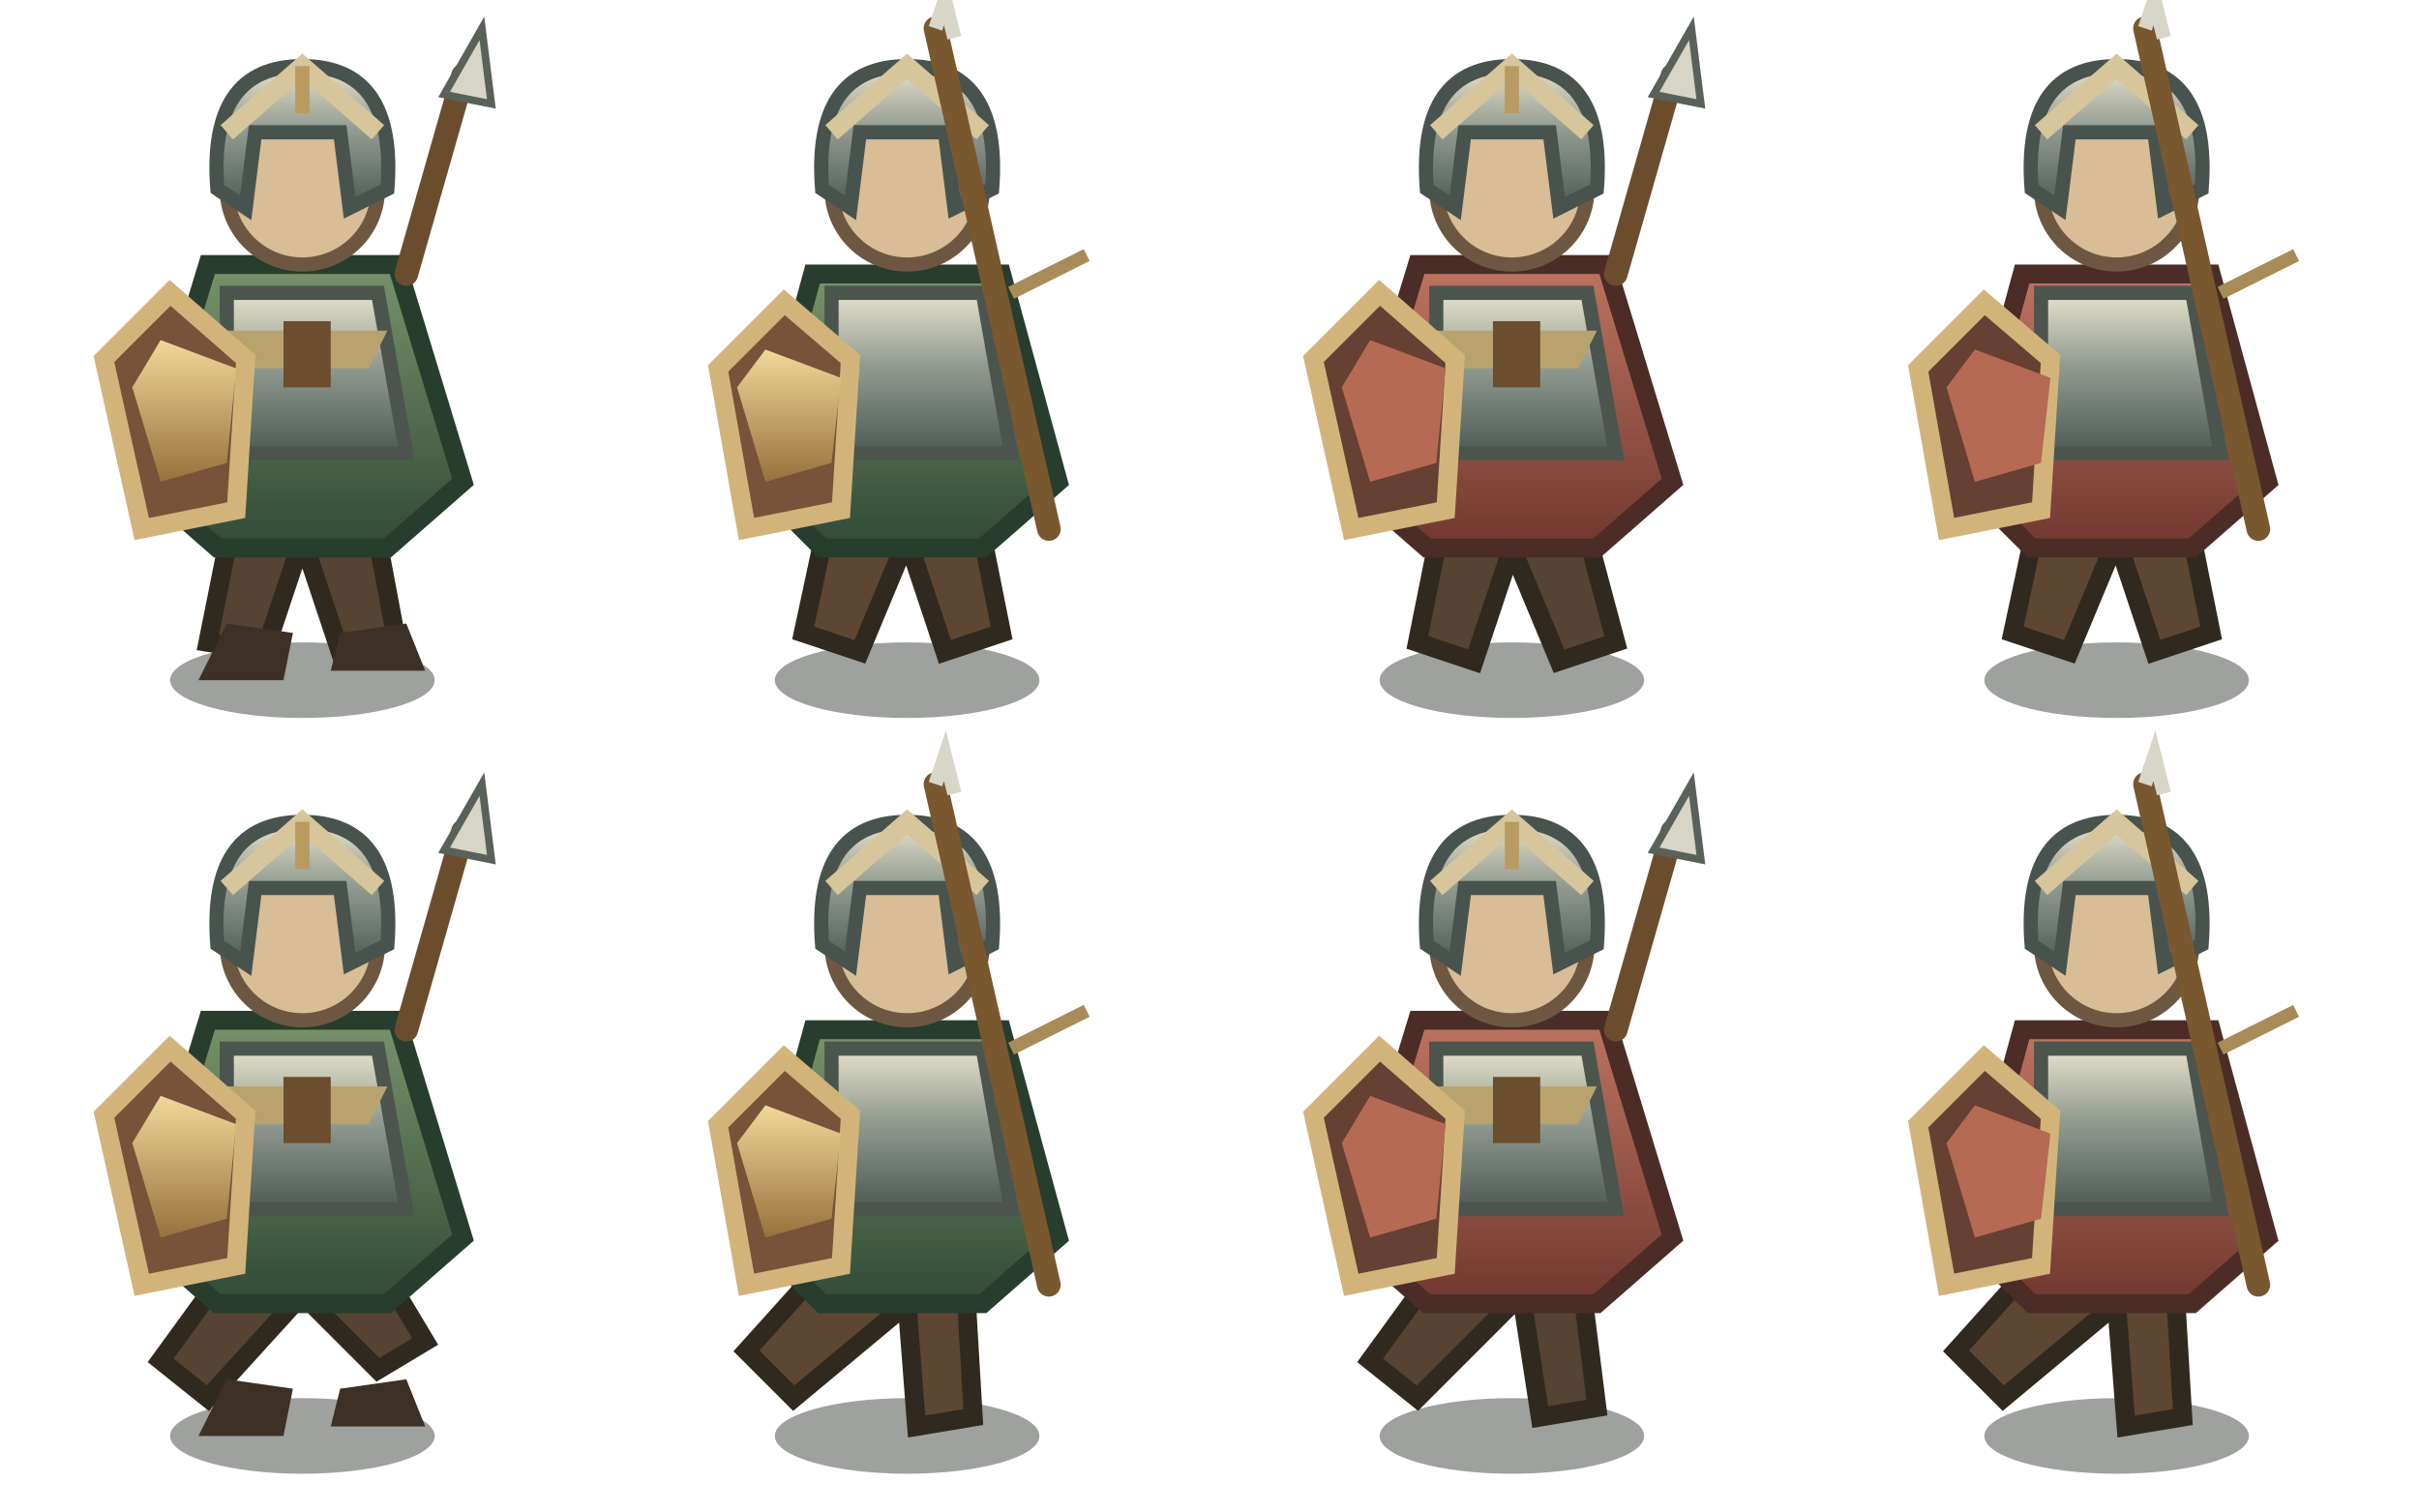
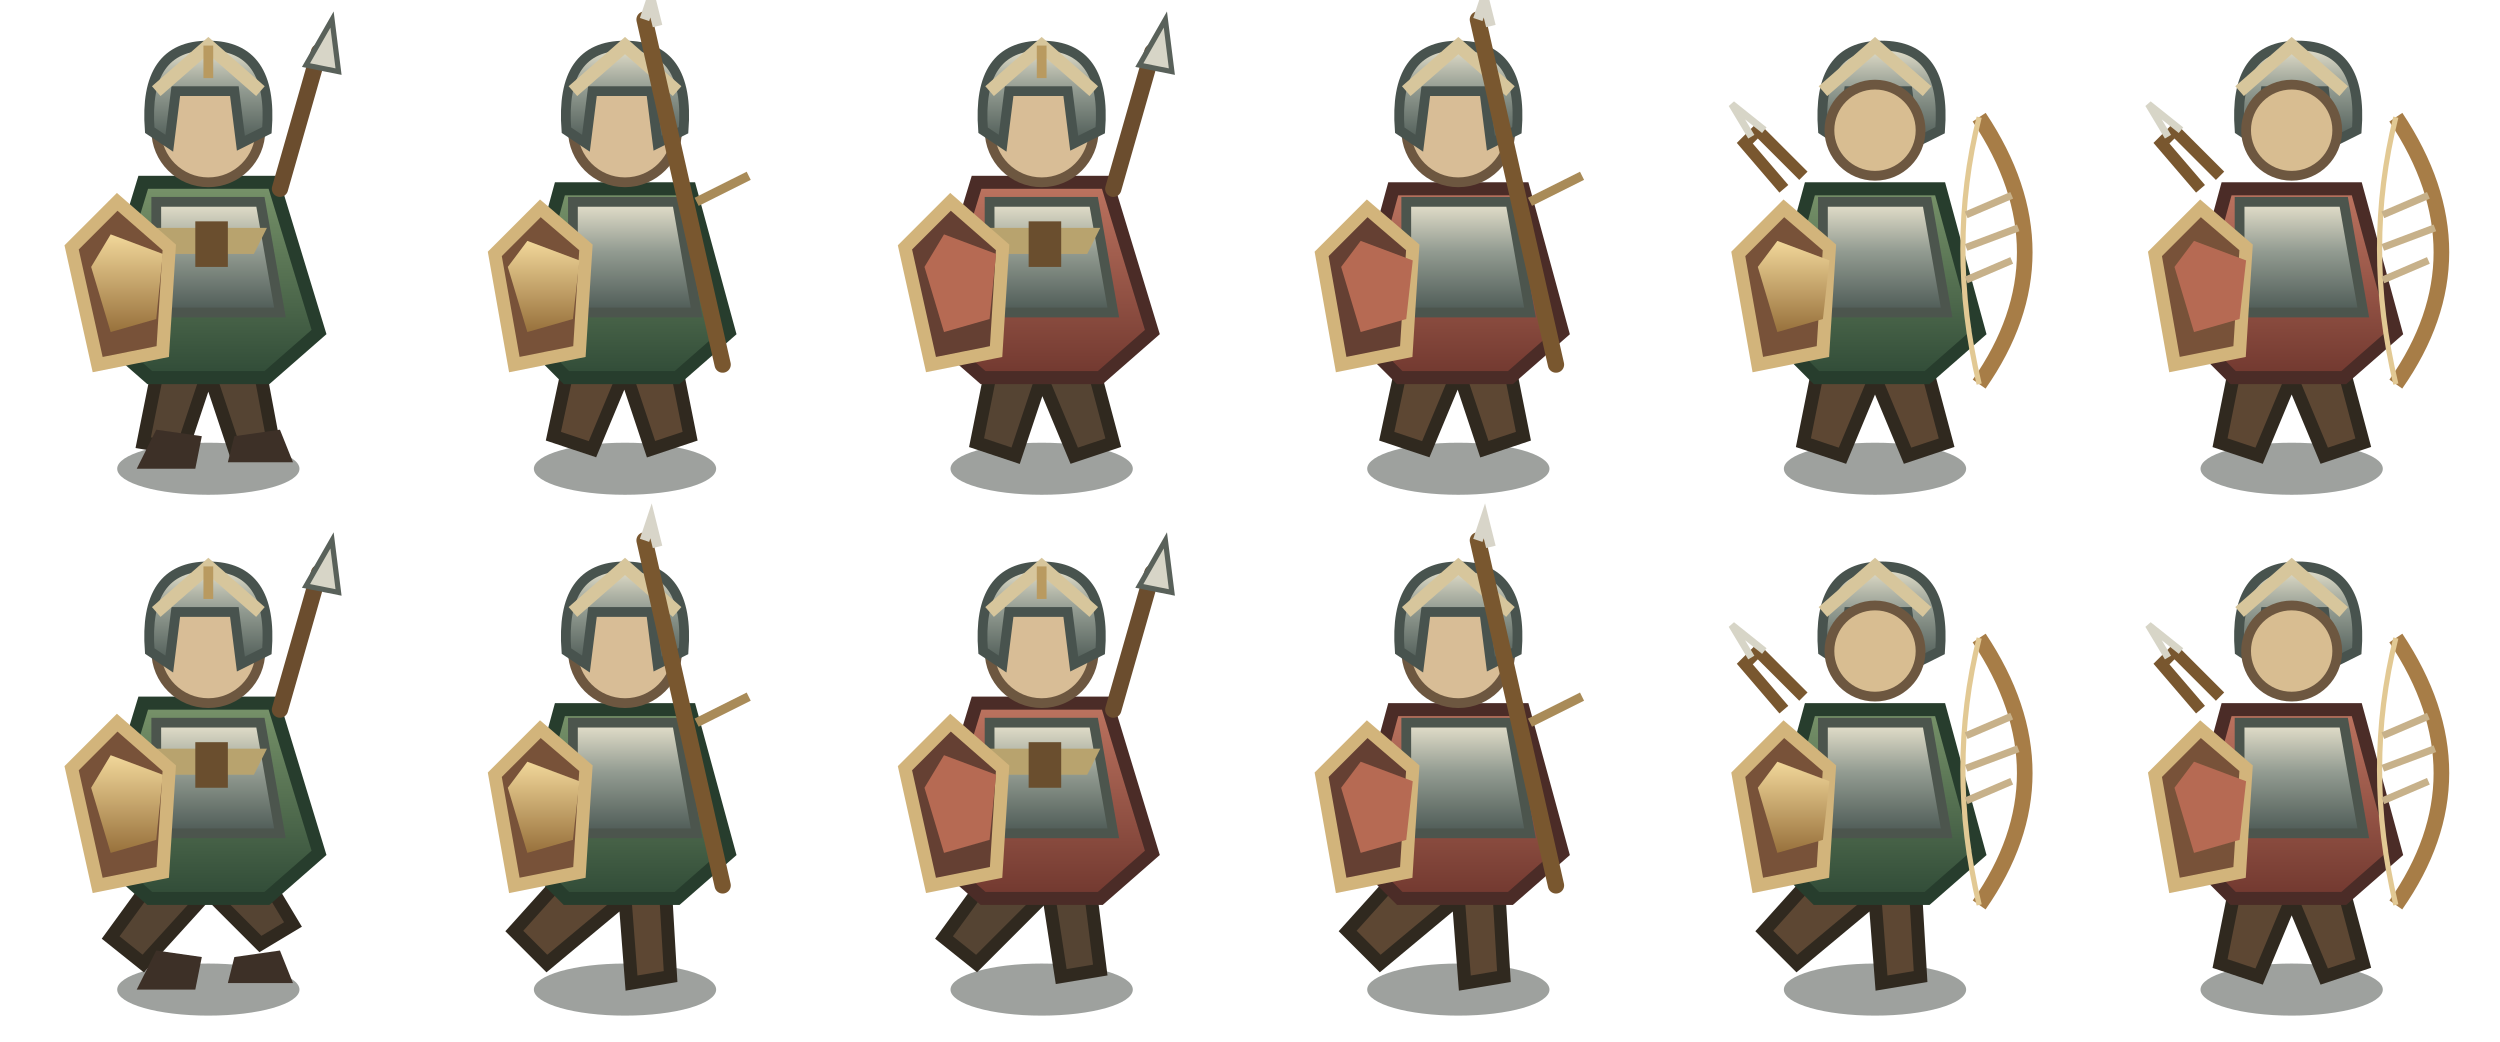
- <svg xmlns="http://www.w3.org/2000/svg" width="256" height="160" viewBox="0 0 256 160">
+ <svg xmlns="http://www.w3.org/2000/svg" width="384" height="160" viewBox="0 0 384 160">
  <defs>
    <linearGradient id="steel" x2="0" y2="1">
      <stop stop-color="#e6e1cc" />
      <stop offset=".45" stop-color="#929b91" />
      <stop offset="1" stop-color="#4d5a55" />
    </linearGradient>
    <linearGradient id="green" x2="0" y2="1">
      <stop stop-color="#78936a" />
      <stop offset="1" stop-color="#304b37" />
    </linearGradient>
    <linearGradient id="red" x2="0" y2="1">
      <stop stop-color="#bd7460" />
      <stop offset="1" stop-color="#71382f" />
    </linearGradient>
    <linearGradient id="leather" x2="0" y2="1">
      <stop stop-color="#9a7048" />
      <stop offset="1" stop-color="#4c3828" />
    </linearGradient>
    <linearGradient id="gold" x2="0" y2="1">
      <stop stop-color="#f1d79a" />
      <stop offset="1" stop-color="#98713c" />
    </linearGradient>
  </defs>
  <g transform="translate(0)">
    <ellipse cx="32" cy="72" rx="14" ry="4" fill="#172019" opacity=".42" />
    <path d="M25 53 22 68 28 69 32 57 36 69 42 68 39 52" fill="#554433" stroke="#30291f" stroke-width="2" />
    <path d="m24 66 7 1-1 5H21zM36 67l7-1 2 5H35z" fill="#3d3027" />
    <path d="m22 28 20 0 7 23-8 7H23l-8-7z" fill="url(#green)" stroke="#273d2d" stroke-width="2" />
    <path d="m24 31 16 0 3 17-19 0z" fill="url(#steel)" stroke="#4c554d" stroke-width="1.5" />
    <path d="m23 35 18 0-2 4H24z" fill="#b8a36e" />
    <path d="m30 34h5v7h-5z" fill="#6a4e2e" />
    <path d="m18 31-7 7 4 18 10-2 1-16z" fill="#785239" stroke="#d2b47b" stroke-width="2" />
    <path d="m17 36 8 3-1 10-7 2-3-10z" fill="url(#gold)" />
    <circle cx="32" cy="20" r="8" fill="#d8bd96" stroke="#6d5740" stroke-width="1.5" />
    <path d="M23 20q-1-13 9-13t9 13l-4 2-1-8-9 0-1 8z" fill="url(#steel)" stroke="#48534e" stroke-width="1.5" />
    <path d="m24 14 8-7 8 7" fill="none" stroke="#d7c69c" stroke-width="2" />
    <path d="M43 29 49 8" stroke="#6b4d2e" stroke-width="2.5" stroke-linecap="round" />
    <path d="m47 10 4-7 1 8z" fill="#d7d5c7" stroke="#59615a" stroke-width=".8" />
    <path d="M32 12v-5" stroke="#b99a60" stroke-width="1.5" />
  </g>
  <g transform="translate(64)">
    <ellipse cx="32" cy="72" rx="14" ry="4" fill="#172019" opacity=".42" />
    <path d="m24 53-3 14 6 2 5-12 4 12 6-2-3-15" fill="#5d4733" stroke="#30291f" stroke-width="2" />
    <path d="m22 29 20 0 6 22-8 7H23l-7-7z" fill="url(#green)" stroke="#273d2d" stroke-width="2" />
    <path d="m24 31 16 0 3 17-19 0z" fill="url(#steel)" stroke="#4c554d" stroke-width="1.5" />
    <path d="m19 32-7 7 3 17 10-2 1-16z" fill="#785239" stroke="#d2b47b" stroke-width="2" />
    <path d="m17 37 8 3-1 9-7 2-3-10z" fill="url(#gold)" />
    <circle cx="32" cy="20" r="8" fill="#d8bd96" stroke="#6d5740" stroke-width="1.5" />
    <path d="M23 20q-1-13 9-13t9 13l-4 2-1-8-9 0-1 8z" fill="url(#steel)" stroke="#48534e" stroke-width="1.5" />
    <path d="m24 14 8-7 8 7" fill="none" stroke="#d7c69c" stroke-width="2" />
    <path d="M47 56 35 3" stroke="#79572f" stroke-width="2.5" stroke-linecap="round" />
    <path d="m35 3 1-3 1 4" fill="none" stroke="#d8d5c9" stroke-width="1.5" />
    <path d="M43 31 51 27" stroke="#a98b58" stroke-width="1.4" />
  </g>
  <g transform="translate(128)">
    <ellipse cx="32" cy="72" rx="14" ry="4" fill="#172019" opacity=".42" />
    <path d="m25 53-3 15 6 2 4-12 5 12 6-2-4-15" fill="#554433" stroke="#30291f" stroke-width="2" />
    <path d="m22 28 20 0 7 23-8 7H23l-8-7z" fill="url(#red)" stroke="#4b2c27" stroke-width="2" />
    <path d="m24 31 16 0 3 17-19 0z" fill="url(#steel)" stroke="#4c554d" stroke-width="1.5" />
    <path d="m23 35 18 0-2 4H24z" fill="#b8a36e" />
    <path d="m30 34h5v7h-5z" fill="#6a4e2e" />
    <path d="m18 31-7 7 4 18 10-2 1-16z" fill="#654033" stroke="#d2b47b" stroke-width="2" />
    <path d="m17 36 8 3-1 10-7 2-3-10z" fill="#b66a53" />
    <circle cx="32" cy="20" r="8" fill="#d8bd96" stroke="#6d5740" stroke-width="1.5" />
    <path d="M23 20q-1-13 9-13t9 13l-4 2-1-8-9 0-1 8z" fill="url(#steel)" stroke="#48534e" stroke-width="1.5" />
    <path d="m24 14 8-7 8 7" fill="none" stroke="#d7c69c" stroke-width="2" />
    <path d="M43 29 49 8" stroke="#6b4d2e" stroke-width="2.5" stroke-linecap="round" />
    <path d="m47 10 4-7 1 8z" fill="#d7d5c7" stroke="#59615a" stroke-width=".8" />
    <path d="M32 12v-5" stroke="#b99a60" stroke-width="1.5" />
  </g>
  <g transform="translate(192)">
    <ellipse cx="32" cy="72" rx="14" ry="4" fill="#172019" opacity=".42" />
    <path d="m24 53-3 14 6 2 5-12 4 12 6-2-3-15" fill="#5d4733" stroke="#30291f" stroke-width="2" />
    <path d="m22 29 20 0 6 22-8 7H23l-7-7z" fill="url(#red)" stroke="#4b2c27" stroke-width="2" />
    <path d="m24 31 16 0 3 17-19 0z" fill="url(#steel)" stroke="#4c554d" stroke-width="1.5" />
    <path d="m18 32-7 7 3 17 10-2 1-16z" fill="#654033" stroke="#d2b47b" stroke-width="2" />
    <path d="m17 37 8 3-1 9-7 2-3-10z" fill="#b66a53" />
    <circle cx="32" cy="20" r="8" fill="#d8bd96" stroke="#6d5740" stroke-width="1.5" />
    <path d="M23 20q-1-13 9-13t9 13l-4 2-1-8-9 0-1 8z" fill="url(#steel)" stroke="#48534e" stroke-width="1.5" />
    <path d="m24 14 8-7 8 7" fill="none" stroke="#d7c69c" stroke-width="2" />
    <path d="M47 56 35 3" stroke="#79572f" stroke-width="2.5" stroke-linecap="round" />
    <path d="m35 3 1-3 1 4" fill="none" stroke="#d8d5c9" stroke-width="1.5" />
    <path d="M43 31 51 27" stroke="#a98b58" stroke-width="1.4" />
  </g>
  <g transform="translate(0 80)">
    <ellipse cx="32" cy="72" rx="14" ry="4" fill="#172019" opacity=".42" />
    <path d="M25 53 17 64 22 68 32 57 40 65 45 62 39 52" fill="#554433" stroke="#30291f" stroke-width="2" />
    <path d="m24 66 7 1-1 5H21zM36 67l7-1 2 5H35z" fill="#3d3027" />
    <path d="m22 28 20 0 7 23-8 7H23l-8-7z" fill="url(#green)" stroke="#273d2d" stroke-width="2" />
    <path d="m24 31 16 0 3 17-19 0z" fill="url(#steel)" stroke="#4c554d" stroke-width="1.5" />
    <path d="m23 35 18 0-2 4H24z" fill="#b8a36e" />
    <path d="m30 34h5v7h-5z" fill="#6a4e2e" />
    <path d="m18 31-7 7 4 18 10-2 1-16z" fill="#785239" stroke="#d2b47b" stroke-width="2" />
    <path d="m17 36 8 3-1 10-7 2-3-10z" fill="url(#gold)" />
    <circle cx="32" cy="20" r="8" fill="#d8bd96" stroke="#6d5740" stroke-width="1.5" />
    <path d="M23 20q-1-13 9-13t9 13l-4 2-1-8-9 0-1 8z" fill="url(#steel)" stroke="#48534e" stroke-width="1.5" />
    <path d="m24 14 8-7 8 7" fill="none" stroke="#d7c69c" stroke-width="2" />
    <path d="M43 29 49 8" stroke="#6b4d2e" stroke-width="2.5" stroke-linecap="round" />
    <path d="m47 10 4-7 1 8z" fill="#d7d5c7" stroke="#59615a" stroke-width=".8" />
    <path d="M32 12v-5" stroke="#b99a60" stroke-width="1.5" />
  </g>
  <g transform="translate(64 80)">
    <ellipse cx="32" cy="72" rx="14" ry="4" fill="#172019" opacity=".42" />
    <path d="m24 53-9 10 5 5 12-10 1 13 6-1-1-17" fill="#5d4733" stroke="#30291f" stroke-width="2" />
    <path d="m22 29 20 0 6 22-8 7H23l-7-7z" fill="url(#green)" stroke="#273d2d" stroke-width="2" />
    <path d="m24 31 16 0 3 17-19 0z" fill="url(#steel)" stroke="#4c554d" stroke-width="1.5" />
    <path d="m19 32-7 7 3 17 10-2 1-16z" fill="#785239" stroke="#d2b47b" stroke-width="2" />
    <path d="m17 37 8 3-1 9-7 2-3-10z" fill="url(#gold)" />
    <circle cx="32" cy="20" r="8" fill="#d8bd96" stroke="#6d5740" stroke-width="1.5" />
    <path d="M23 20q-1-13 9-13t9 13l-4 2-1-8-9 0-1 8z" fill="url(#steel)" stroke="#48534e" stroke-width="1.5" />
    <path d="m24 14 8-7 8 7" fill="none" stroke="#d7c69c" stroke-width="2" />
    <path d="M47 56 35 3" stroke="#79572f" stroke-width="2.5" stroke-linecap="round" />
    <path d="m35 3 1-3 1 4" fill="none" stroke="#d8d5c9" stroke-width="1.5" />
    <path d="M43 31 51 27" stroke="#a98b58" stroke-width="1.4" />
  </g>
  <g transform="translate(128 80)">
    <ellipse cx="32" cy="72" rx="14" ry="4" fill="#172019" opacity=".42" />
    <path d="m25 53-8 11 5 4 11-11 2 13 6-1-2-16" fill="#554433" stroke="#30291f" stroke-width="2" />
    <path d="m22 28 20 0 7 23-8 7H23l-8-7z" fill="url(#red)" stroke="#4b2c27" stroke-width="2" />
    <path d="m24 31 16 0 3 17-19 0z" fill="url(#steel)" stroke="#4c554d" stroke-width="1.5" />
    <path d="m23 35 18 0-2 4H24z" fill="#b8a36e" />
    <path d="m30 34h5v7h-5z" fill="#6a4e2e" />
    <path d="m18 31-7 7 4 18 10-2 1-16z" fill="#654033" stroke="#d2b47b" stroke-width="2" />
    <path d="m17 36 8 3-1 10-7 2-3-10z" fill="#b66a53" />
    <circle cx="32" cy="20" r="8" fill="#d8bd96" stroke="#6d5740" stroke-width="1.5" />
    <path d="M23 20q-1-13 9-13t9 13l-4 2-1-8-9 0-1 8z" fill="url(#steel)" stroke="#48534e" stroke-width="1.5" />
    <path d="m24 14 8-7 8 7" fill="none" stroke="#d7c69c" stroke-width="2" />
    <path d="M43 29 49 8" stroke="#6b4d2e" stroke-width="2.5" stroke-linecap="round" />
    <path d="m47 10 4-7 1 8z" fill="#d7d5c7" stroke="#59615a" stroke-width=".8" />
    <path d="M32 12v-5" stroke="#b99a60" stroke-width="1.5" />
  </g>
  <g transform="translate(192 80)">
    <ellipse cx="32" cy="72" rx="14" ry="4" fill="#172019" opacity=".42" />
    <path d="m24 53-9 10 5 5 12-10 1 13 6-1-1-17" fill="#5d4733" stroke="#30291f" stroke-width="2" />
    <path d="m22 29 20 0 6 22-8 7H23l-7-7z" fill="url(#red)" stroke="#4b2c27" stroke-width="2" />
    <path d="m24 31 16 0 3 17-19 0z" fill="url(#steel)" stroke="#4c554d" stroke-width="1.5" />
    <path d="m18 32-7 7 3 17 10-2 1-16z" fill="#654033" stroke="#d2b47b" stroke-width="2" />
    <path d="m17 37 8 3-1 9-7 2-3-10z" fill="#b66a53" />
    <circle cx="32" cy="20" r="8" fill="#d8bd96" stroke="#6d5740" stroke-width="1.5" />
    <path d="M23 20q-1-13 9-13t9 13l-4 2-1-8-9 0-1 8z" fill="url(#steel)" stroke="#48534e" stroke-width="1.5" />
    <path d="m24 14 8-7 8 7" fill="none" stroke="#d7c69c" stroke-width="2" />
    <path d="M47 56 35 3" stroke="#79572f" stroke-width="2.5" stroke-linecap="round" />
    <path d="m35 3 1-3 1 4" fill="none" stroke="#d8d5c9" stroke-width="1.5" />
    <path d="M43 31 51 27" stroke="#a98b58" stroke-width="1.4" />
  </g>
+   <g transform="translate(256 0)">
+     <ellipse cx="32" cy="72" rx="14" ry="4" fill="#172019" opacity=".42" />
+     <path d="m24 53-3 15 6 2 5-12 5 12 6-2-4-15" fill="#5d4733" stroke="#30291f" stroke-width="2" />
+     <path d="m22 29 20 0 6 22-8 7H23l-7-7z" fill="url(#green)" stroke="#273d2d" stroke-width="2" />
+     <path d="m24 31 16 0 3 17-19 0z" fill="url(#steel)" stroke="#4c554d" stroke-width="1.5" />
+     <path d="m18 32-7 7 3 17 10-2 1-16z" fill="#785239" stroke="#d2b47b" stroke-width="2" />
+     <path d="m17 37 8 3-1 9-7 2-3-10z" fill="url(#gold)" />
+     <path d="M24 20q-1-13 9-13t9 13l-4 2-1-8-9 0-1 8z" fill="url(#steel)" stroke="#48534e" stroke-width="1.5" />
+     <circle cx="32" cy="20" r="7" fill="#d8bd91" stroke="#6d5740" stroke-width="1.5" />
+     <path d="M24 14 32 7l8 7" fill="none" stroke="#d7c69c" stroke-width="2" />
+     <path d="M48 18Q62 39 48 59" fill="none" stroke="#a77d47" stroke-width="2.4" />
+     <path d="M48 18Q43 38 48 59" fill="none" stroke="#e2c994" stroke-width=".8" />
+     <path d="M46 33 53 30M46 38 54 35M46 43 53 40" stroke="#c7b18a" stroke-width="1.1" />
+     <path d="M18 29 12 22 14 20 21 27" fill="none" stroke="#79572f" stroke-width="1.8" />
+     <path d="M13 21 10 16 15 20" fill="none" stroke="#d7d5c7" stroke-width="1.1" />
+   </g>
+   <g transform="translate(320 0)">
+     <ellipse cx="32" cy="72" rx="14" ry="4" fill="#172019" opacity=".42" />
+     <path d="m24 53-3 15 6 2 5-12 5 12 6-2-4-15" fill="#5d4733" stroke="#30291f" stroke-width="2" />
+     <path d="m22 29 20 0 6 22-8 7H23l-7-7z" fill="url(#red)" stroke="#4b2c27" stroke-width="2" />
+     <path d="m24 31 16 0 3 17-19 0z" fill="url(#steel)" stroke="#4c554d" stroke-width="1.5" />
+     <path d="m18 32-7 7 3 17 10-2 1-16z" fill="#785239" stroke="#d2b47b" stroke-width="2" />
+     <path d="m17 37 8 3-1 9-7 2-3-10z" fill="#b66a53" />
+     <path d="M24 20q-1-13 9-13t9 13l-4 2-1-8-9 0-1 8z" fill="url(#steel)" stroke="#48534e" stroke-width="1.5" />
+     <circle cx="32" cy="20" r="7" fill="#d8bd91" stroke="#6d5740" stroke-width="1.5" />
+     <path d="M24 14 32 7l8 7" fill="none" stroke="#d7c69c" stroke-width="2" />
+     <path d="M48 18Q62 39 48 59" fill="none" stroke="#a77d47" stroke-width="2.4" />
+     <path d="M48 18Q43 38 48 59" fill="none" stroke="#e2c994" stroke-width=".8" />
+     <path d="M46 33 53 30M46 38 54 35M46 43 53 40" stroke="#c7b18a" stroke-width="1.1" />
+     <path d="M18 29 12 22 14 20 21 27" fill="none" stroke="#79572f" stroke-width="1.8" />
+     <path d="M13 21 10 16 15 20" fill="none" stroke="#d7d5c7" stroke-width="1.1" />
+   </g>
+   <g transform="translate(256 80)">
+     <ellipse cx="32" cy="72" rx="14" ry="4" fill="#172019" opacity=".42" />
+     <path d="m24 53-9 10 5 5 12-10 1 13 6-1-1-17" fill="#5d4733" stroke="#30291f" stroke-width="2" />
+     <path d="m22 29 20 0 6 22-8 7H23l-7-7z" fill="url(#green)" stroke="#273d2d" stroke-width="2" />
+     <path d="m24 31 16 0 3 17-19 0z" fill="url(#steel)" stroke="#4c554d" stroke-width="1.5" />
+     <path d="m18 32-7 7 3 17 10-2 1-16z" fill="#785239" stroke="#d2b47b" stroke-width="2" />
+     <path d="m17 37 8 3-1 9-7 2-3-10z" fill="url(#gold)" />
+     <path d="M24 20q-1-13 9-13t9 13l-4 2-1-8-9 0-1 8z" fill="url(#steel)" stroke="#48534e" stroke-width="1.5" />
+     <circle cx="32" cy="20" r="7" fill="#d8bd91" stroke="#6d5740" stroke-width="1.5" />
+     <path d="M24 14 32 7l8 7" fill="none" stroke="#d7c69c" stroke-width="2" />
+     <path d="M48 18Q62 39 48 59" fill="none" stroke="#a77d47" stroke-width="2.4" />
+     <path d="M48 18Q43 38 48 59" fill="none" stroke="#e2c994" stroke-width=".8" />
+     <path d="M46 33 53 30M46 38 54 35M46 43 53 40" stroke="#c7b18a" stroke-width="1.1" />
+     <path d="M18 29 12 22 14 20 21 27" fill="none" stroke="#79572f" stroke-width="1.8" />
+     <path d="M13 21 10 16 15 20" fill="none" stroke="#d7d5c7" stroke-width="1.1" />
+   </g>
+   <g transform="translate(320 80)">
+     <ellipse cx="32" cy="72" rx="14" ry="4" fill="#172019" opacity=".42" />
+     <path d="m24 53-3 15 6 2 5-12 5 12 6-2-4-15" fill="#5d4733" stroke="#30291f" stroke-width="2" />
+     <path d="m22 29 20 0 6 22-8 7H23l-7-7z" fill="url(#red)" stroke="#4b2c27" stroke-width="2" />
+     <path d="m24 31 16 0 3 17-19 0z" fill="url(#steel)" stroke="#4c554d" stroke-width="1.5" />
+     <path d="m18 32-7 7 3 17 10-2 1-16z" fill="#785239" stroke="#d2b47b" stroke-width="2" />
+     <path d="m17 37 8 3-1 9-7 2-3-10z" fill="#b66a53" />
+     <path d="M24 20q-1-13 9-13t9 13l-4 2-1-8-9 0-1 8z" fill="url(#steel)" stroke="#48534e" stroke-width="1.5" />
+     <circle cx="32" cy="20" r="7" fill="#d8bd91" stroke="#6d5740" stroke-width="1.5" />
+     <path d="M24 14 32 7l8 7" fill="none" stroke="#d7c69c" stroke-width="2" />
+     <path d="M48 18Q62 39 48 59" fill="none" stroke="#a77d47" stroke-width="2.4" />
+     <path d="M48 18Q43 38 48 59" fill="none" stroke="#e2c994" stroke-width=".8" />
+     <path d="M46 33 53 30M46 38 54 35M46 43 53 40" stroke="#c7b18a" stroke-width="1.1" />
+     <path d="M18 29 12 22 14 20 21 27" fill="none" stroke="#79572f" stroke-width="1.8" />
+     <path d="M13 21 10 16 15 20" fill="none" stroke="#d7d5c7" stroke-width="1.1" />
+   </g>
</svg>
